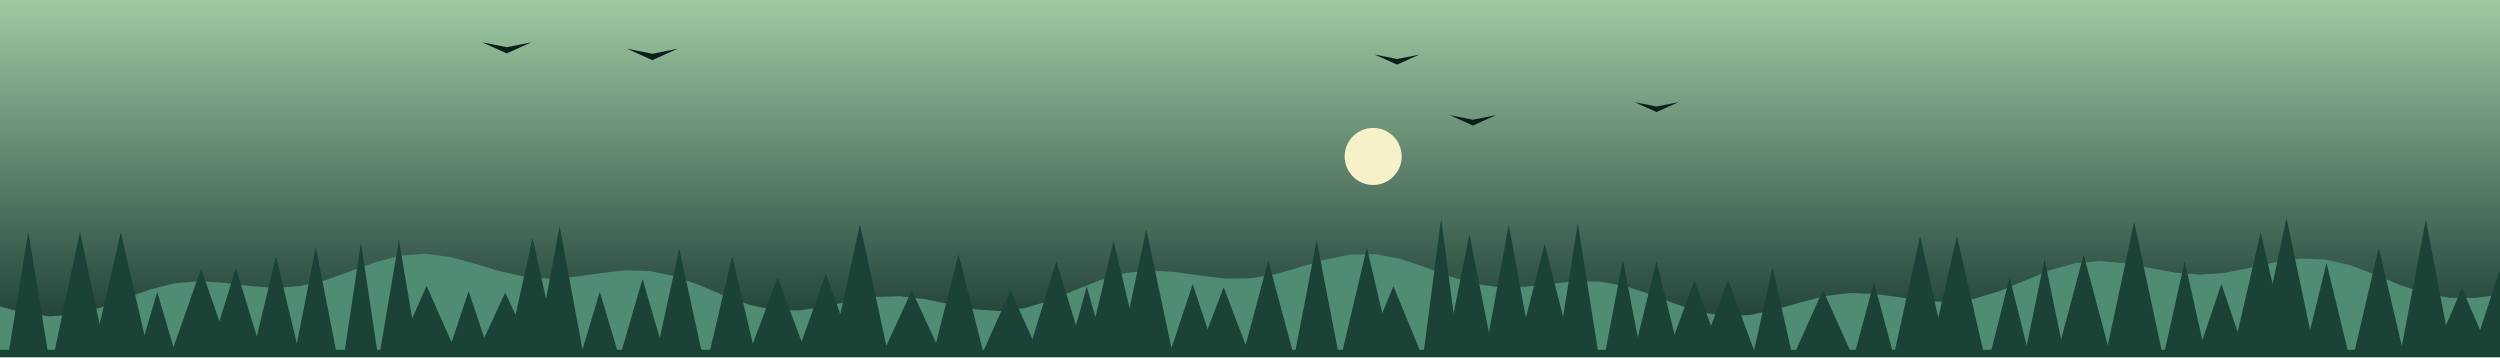
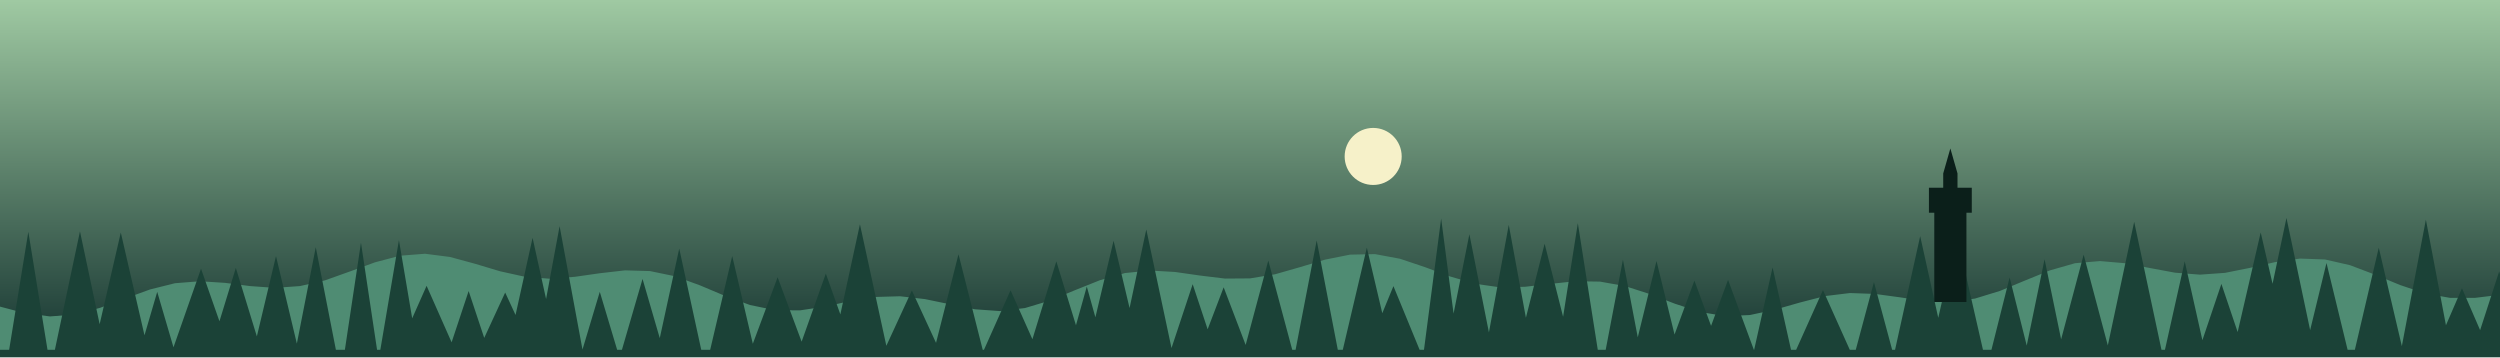
<svg xmlns="http://www.w3.org/2000/svg" viewBox="0 0 1400 200" width="1400" height="200">
  <defs>
    <linearGradient id="cielo" x1="0" y1="0" x2="0" y2="1">
      <stop offset="0" stop-color="#9FC9A2" />
      <stop offset="1" stop-color="#14332F" />
    </linearGradient>
  </defs>
  <rect width="1400" height="200" fill="url(#cielo)" />
  <circle cx="768.974" cy="87.607" r="15.974" fill="#F6F1C9" />
  <polygon points="0,171.7 14,175.4 28,177.2 42,176.1 56,172.4 70,167.2 84,162.1 98,158.6 112,157.5 126,158.4 140,160.2 154,161.2 168,160.2 182,157 196,152 210,146.9 224,143.2 238,142.1 252,143.9 266,147.7 280,151.9 294,155 308,156.1 322,155 336,153 350,151.4 364,151.8 378,154.7 392,159.8 406,165.7 420,170.8 434,173.7 448,173.8 462,171.7 476,168.6 490,166.3 504,165.9 518,167.5 532,170.4 546,173.2 560,174.2 574,172.5 588,168.3 602,162.5 616,156.9 630,152.9 644,151.5 658,152.3 672,154.3 686,156 700,155.9 714,153.6 728,149.6 742,145.4 756,142.6 770,142.3 784,144.9 798,149.6 812,154.8 826,158.9 840,160.9 854,160.6 868,159 882,157.5 896,157.7 910,160.2 924,164.7 938,170.1 952,174.7 966,177 980,176.4 994,173.4 1008,169.4 1022,165.8 1036,164.1 1050,164.6 1064,166.5 1078,168.6 1092,169.1 1106,167.2 1120,162.9 1134,157.1 1148,151.4 1162,147.4 1176,146.2 1190,147.4 1204,150.1 1218,152.7 1232,153.8 1246,152.8 1260,150 1274,146.8 1288,144.8 1302,145.3 1316,148.5 1330,153.8 1344,159.6 1358,164.3 1372,166.8 1386,166.8 1400,165.1 1400,200 0,200" fill="#4F8C73" />
  <polygon points="0,200 -19.024,195.879 -10,143.959 -0.976,195.879 5.121,195.879 15.862,129.826 26.603,195.879 30.732,195.879 44.783,129.561 58.835,195.879 52.499,195.879 67.641,130.22 82.784,195.879 78.535,195.879 88.045,163.443 97.556,195.879 96.665,195.879 112.574,150.473 128.482,195.879 117.994,195.879 132.068,150.041 146.142,195.879 142.052,195.879 154.556,143.417 167.06,195.879 165.563,195.879 176.831,138.435 188.099,195.879 193.13,195.879 202.141,135.921 211.152,195.879 212.987,195.879 223.402,134.481 233.816,195.879 223.031,195.879 238.893,160.05 254.755,195.879 251.508,195.879 262.442,162.984 273.377,195.879 268.092,195.879 282.9,163.823 297.708,195.879 284.398,195.879 298.244,133.206 312.089,195.879 300.532,195.879 313.375,126.652 326.217,195.879 326.155,195.879 335.88,163.42 345.604,195.879 348.281,195.879 359.825,156.209 371.369,195.879 368.051,195.879 380.372,139.203 392.693,195.879 397.699,195.879 410.037,143.394 422.376,195.879 420.324,195.879 435.465,155.282 450.606,195.879 447.291,195.879 462.468,153.221 477.644,195.879 466.289,195.879 481.563,125.605 496.838,195.879 495.322,195.879 510.644,162.67 525.966,195.879 523.197,195.879 536.758,142.382 550.32,195.879 551.031,195.879 565.91,162.56 580.79,195.879 576.331,195.879 591.545,146.373 606.76,195.879 598.702,195.879 608.603,160.469 618.504,195.879 609.098,195.879 623.605,134.819 638.113,195.879 627.594,195.879 641.92,128.505 656.246,195.879 655.72,195.879 667.901,159.149 680.081,195.879 671.898,195.879 685.25,160.902 698.603,195.879 696.844,195.879 710.247,145.905 723.65,195.879 725.525,195.879 737.347,134.665 749.17,195.879 751.964,195.879 765.436,138.69 778.908,195.879 765.662,195.879 780.32,160.235 794.978,195.879 797.431,195.879 807.041,122.357 816.65,195.879 809.967,195.879 822.849,131.167 835.732,195.879 831.999,195.879 844.909,125.953 857.819,195.879 849.97,195.879 864.988,136.484 880.007,195.879 872.423,195.879 883.589,124.968 894.754,195.879 899.187,195.879 908.837,145.421 918.487,195.879 915.438,195.879 927.641,146.18 939.844,195.879 934.595,195.879 948.863,157.142 963.132,195.879 953.255,195.879 967.707,156.73 982.16,195.879 982.322,195.879 992.646,149.772 1002.97,195.879 1005.85,195.879 1020.86,162.444 1035.88,195.879 1039.23,195.879 1049.41,157.961 1059.6,195.879 1061.23,195.879 1075.3,132.239 1089.38,195.879 1081.33,195.879 1095.89,132.183 1110.46,195.879 1115.21,195.879 1125.39,155.397 1135.56,195.879 1134.48,195.879 1144.96,145.184 1155.43,195.879 1152.67,195.879 1166.85,142.622 1181.03,195.879 1179.86,195.879 1195.14,124.239 1210.43,195.879 1212.37,195.879 1223.45,146.353 1234.54,195.879 1231.53,195.879 1243.98,158.984 1256.44,195.879 1250.79,195.879 1265.99,130.184 1281.19,195.879 1264.83,195.879 1280.42,122.07 1296,195.879 1291,195.879 1302.83,147.277 1314.66,195.879 1318.72,195.879 1332.11,138.724 1345.51,195.879 1344.64,195.879 1358.49,122.998 1372.34,195.879 1363.79,195.879 1378.7,161.423 1393.62,195.879 1385.3,195.879 1399.53,152.03 1413.76,195.879 1400,200" fill="#1B4237" />
-   <polygon points="769.693,30.511 782.34,36.203 794.987,30.511 782.34,33.041" fill="#0B1F1A" />
-   <polygon points="351.075,27.269 365.304,33.672 379.532,27.269 365.304,30.115" fill="#0B1F1A" />
-   <polygon points="915.386,57.212 927.655,62.733 939.925,57.212 927.655,59.666" fill="#0B1F1A" />
-   <polygon points="269.898,23.659 283.765,29.899 297.632,23.659 283.765,26.432" fill="#0B1F1A" />
-   <polygon points="811.807,64.437 824.843,70.303 837.878,64.437 824.843,67.044" fill="#0B1F1A" />
+   <polygon points="1083.2,169.123 1083.2,119.123 1080.2,119.123 1080.2,105.123 1088.2,105.123 1088.2,97.123 1092.2,83.123 1096.2,97.123 1096.2,105.123 1104.2,105.123 1104.2,119.123 1101.2,119.123 1101.2,169.123" fill="#0B1F1A" />
</svg>
